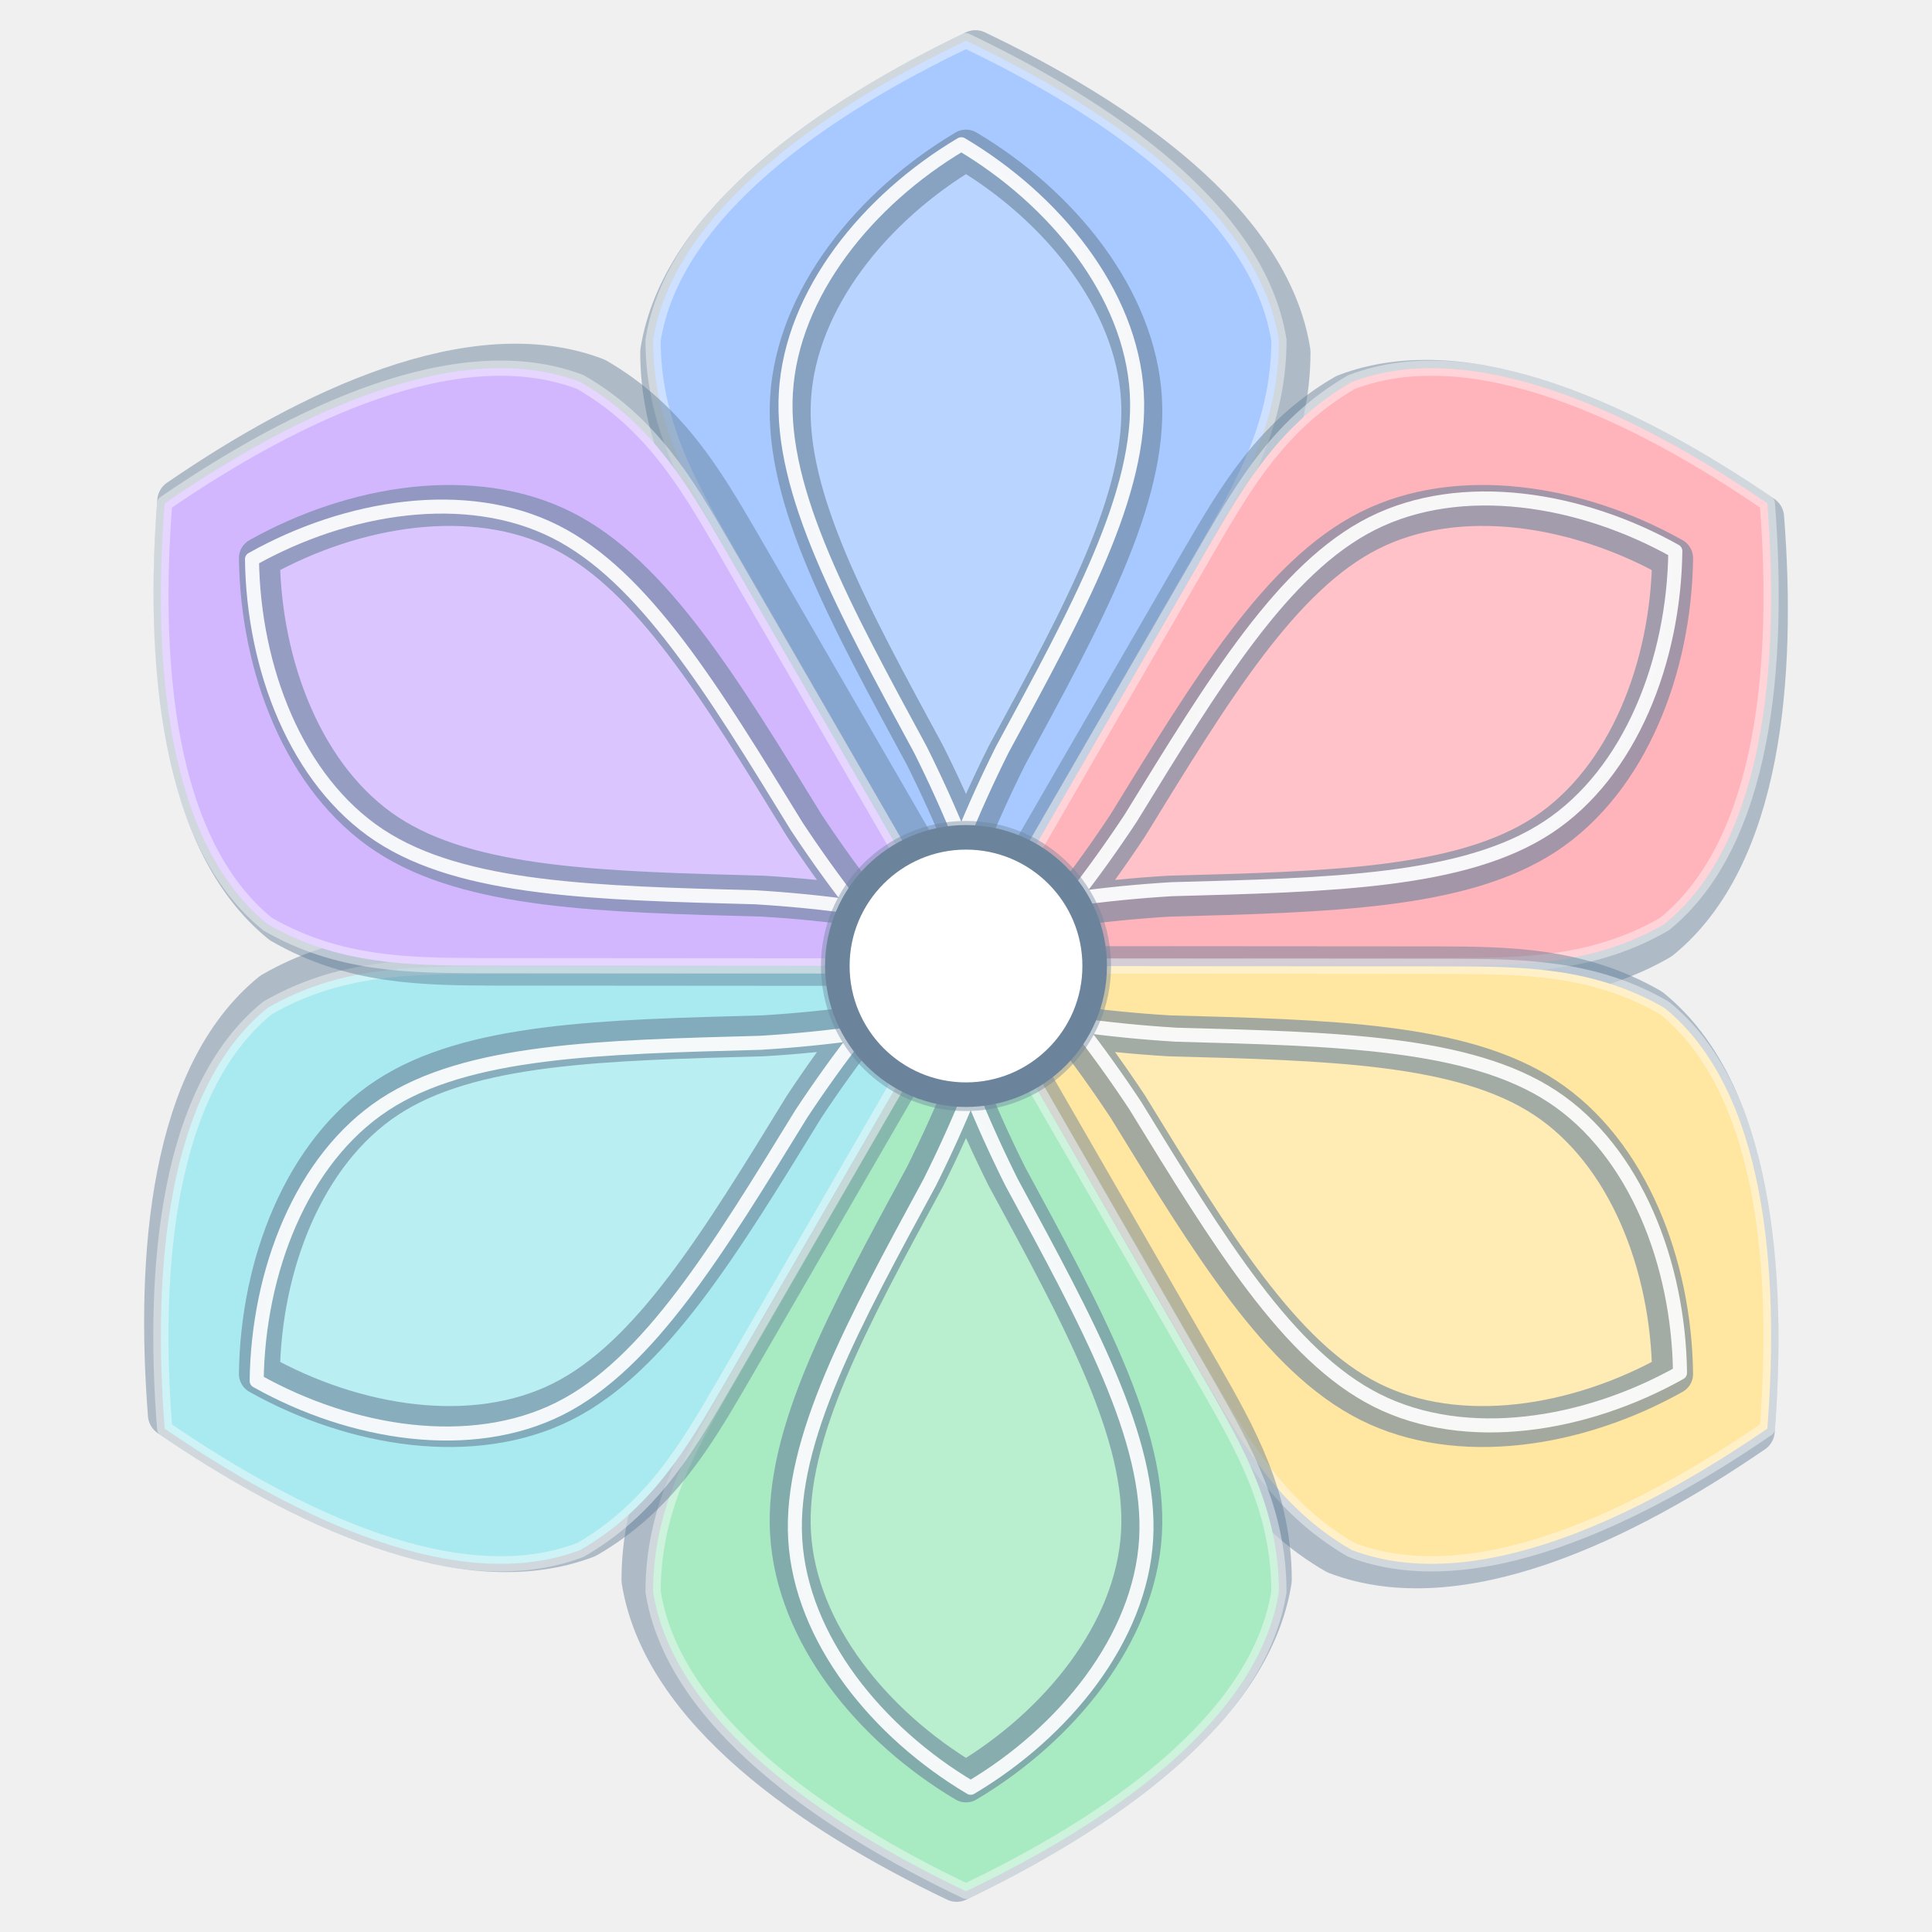
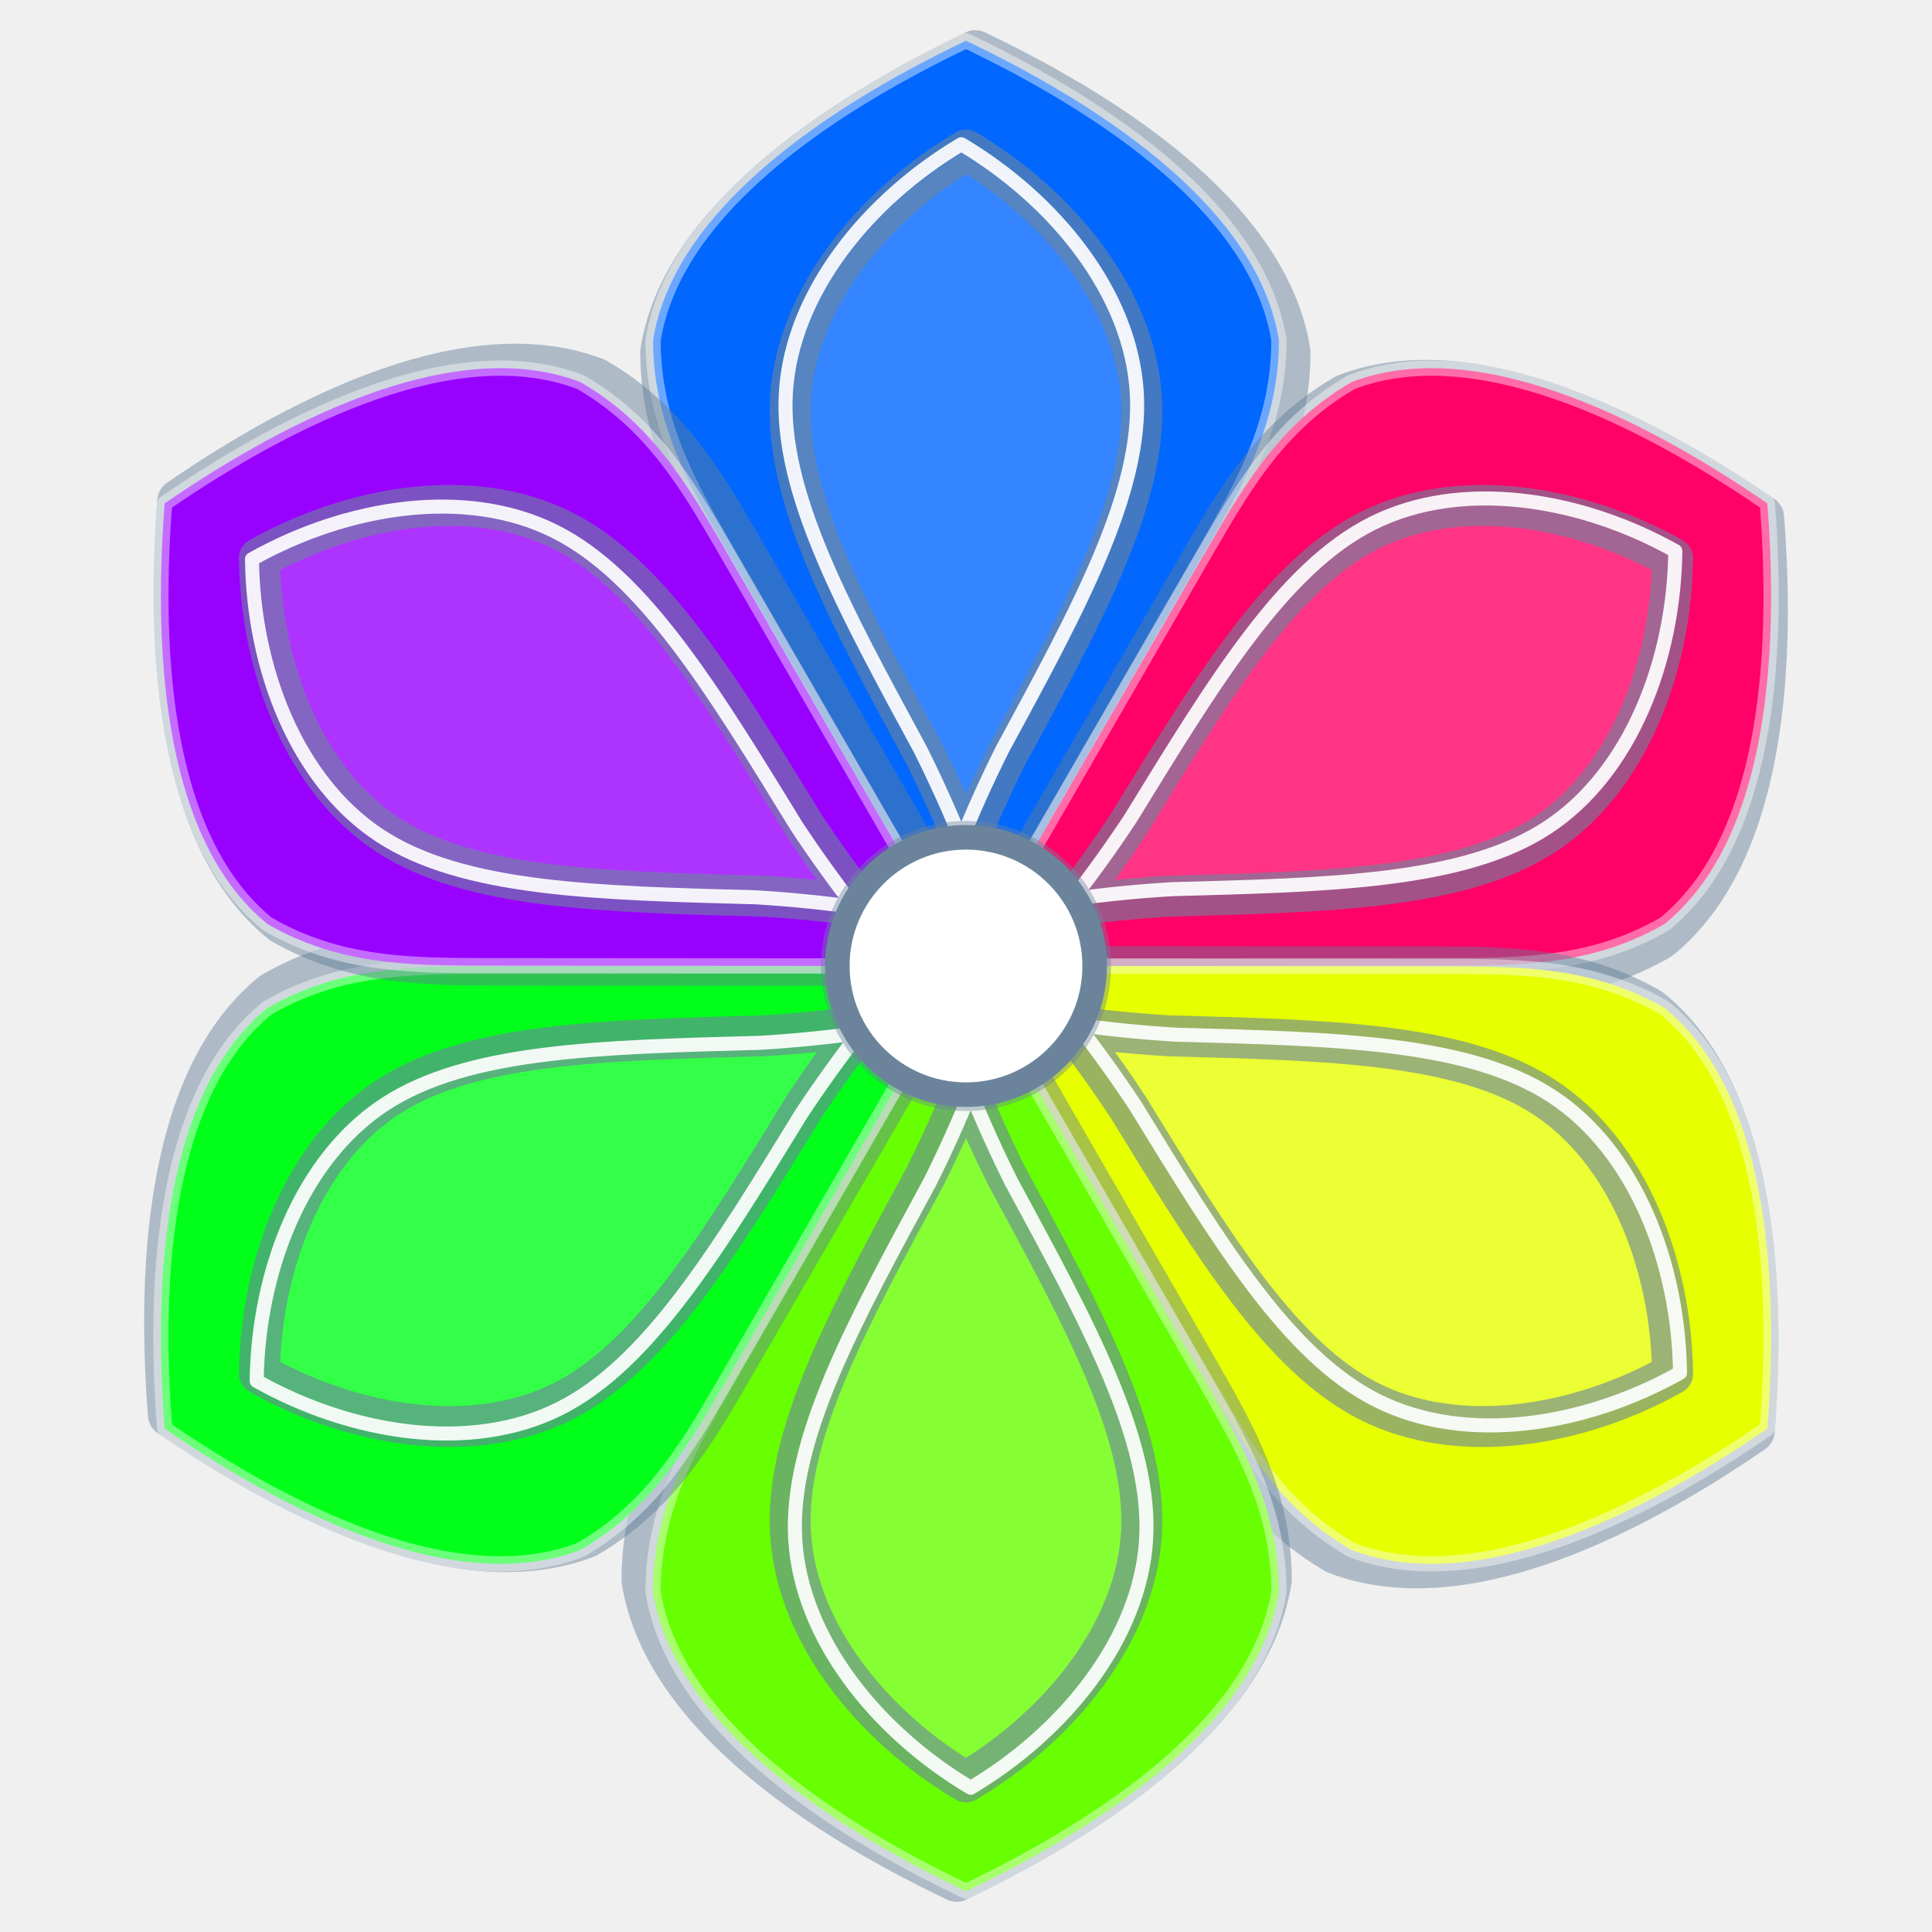
<svg xmlns="http://www.w3.org/2000/svg" viewBox="0 0 1024 1024" fill="none">
  <g transform="translate(512 512) scale(31) translate(-16 -16)">
    <g stroke-linecap="round" stroke-linejoin="round">
      <path d="M16 0.18 C13.55 1.35 11 3.1 10.65 5.3 C10.65 6.7 11.25 7.75 11.85 8.8 L16 16 L20.15 8.8 C20.75 7.75 21.35 6.7 21.35 5.3 C21 3.1 18.45 1.35 16 0.18 Z" fill="none" stroke="#617C96" stroke-opacity="0.46" stroke-width="0.76" transform="translate(0.16 0.2)" />
-       <path fill="#A8C9FF" stroke="#FFFFFF" stroke-opacity="0.42" stroke-width="0.26" d="M16 0.18 C13.55 1.35 11 3.1 10.65 5.3 C10.65 6.7 11.25 7.75 11.85 8.8 L16 16 L20.15 8.8 C20.75 7.75 21.35 6.7 21.35 5.3 C21 3.1 18.45 1.35 16 0.18 Z" />
+       <path fill="#0167FF" stroke="#FFFFFF" stroke-opacity="0.42" stroke-width="0.26" d="M16 0.18 C13.55 1.35 11 3.1 10.65 5.3 C10.65 6.7 11.25 7.75 11.85 8.8 L16 16 L20.15 8.8 C20.75 7.75 21.35 6.7 21.35 5.3 C21 3.1 18.45 1.35 16 0.18 Z" />
      <path fill="#FFFFFF" fill-opacity="0.2" stroke="#6B849C" stroke-opacity="0.62" stroke-width="0.7" d="M16 2.05 C14.4 3 13.1 4.6 13 6.3 C12.9 8 14 10 15.3 12.4 C15.55 12.9 15.8 13.45 16 13.95 C16.2 13.45 16.45 12.9 16.7 12.4 C18 10 19.1 8 19 6.3 C18.9 4.6 17.6 3 16 2.05 Z" />
      <path fill="none" stroke="#FFFFFF" stroke-opacity="0.92" stroke-width="0.24" d="M16 2.05 C14.4 3 13.1 4.6 13 6.3 C12.9 8 14 10 15.3 12.4 C15.55 12.9 15.8 13.45 16 13.95 C16.2 13.45 16.45 12.9 16.7 12.4 C18 10 19.1 8 19 6.3 C18.9 4.6 17.6 3 16 2.05 Z" transform="translate(-0.08 -0.1)" />
    </g>
    <g transform="rotate(60 16 16)" stroke-linecap="round" stroke-linejoin="round">
      <path d="M16 0.18 C13.55 1.35 11 3.1 10.65 5.3 C10.65 6.7 11.25 7.75 11.85 8.8 L16 16 L20.15 8.8 C20.75 7.75 21.35 6.7 21.35 5.3 C21 3.1 18.45 1.35 16 0.18 Z" fill="none" stroke="#617C96" stroke-opacity="0.46" stroke-width="0.76" transform="translate(0.16 0.2)" />
-       <path fill="#FFB3BA" stroke="#FFFFFF" stroke-opacity="0.42" stroke-width="0.26" d="M16 0.18 C13.55 1.35 11 3.1 10.65 5.3 C10.65 6.7 11.25 7.75 11.85 8.8 L16 16 L20.15 8.8 C20.75 7.75 21.35 6.7 21.35 5.3 C21 3.1 18.45 1.35 16 0.18 Z" />
+       <path fill="#FF0167" stroke="#FFFFFF" stroke-opacity="0.42" stroke-width="0.26" d="M16 0.18 C13.55 1.35 11 3.1 10.65 5.3 C10.65 6.7 11.25 7.75 11.85 8.8 L16 16 L20.15 8.8 C20.75 7.75 21.35 6.7 21.35 5.3 C21 3.1 18.45 1.35 16 0.18 Z" />
      <path fill="#FFFFFF" fill-opacity="0.2" stroke="#6B849C" stroke-opacity="0.62" stroke-width="0.7" d="M16 2.05 C14.4 3 13.1 4.6 13 6.3 C12.9 8 14 10 15.3 12.4 C15.55 12.9 15.8 13.45 16 13.95 C16.2 13.45 16.45 12.9 16.7 12.4 C18 10 19.1 8 19 6.3 C18.9 4.6 17.6 3 16 2.05 Z" />
      <path fill="none" stroke="#FFFFFF" stroke-opacity="0.92" stroke-width="0.24" d="M16 2.05 C14.4 3 13.1 4.6 13 6.3 C12.9 8 14 10 15.3 12.4 C15.55 12.9 15.8 13.45 16 13.95 C16.2 13.45 16.45 12.9 16.7 12.4 C18 10 19.1 8 19 6.3 C18.9 4.6 17.6 3 16 2.05 Z" transform="translate(-0.08 -0.1)" />
    </g>
    <g transform="rotate(120 16 16)" stroke-linecap="round" stroke-linejoin="round">
      <path d="M16 0.18 C13.55 1.35 11 3.1 10.65 5.3 C10.65 6.7 11.25 7.75 11.85 8.8 L16 16 L20.15 8.8 C20.75 7.75 21.35 6.7 21.35 5.3 C21 3.1 18.45 1.35 16 0.18 Z" fill="none" stroke="#617C96" stroke-opacity="0.46" stroke-width="0.76" transform="translate(0.16 0.2)" />
-       <path fill="#FFE6A1" stroke="#FFFFFF" stroke-opacity="0.42" stroke-width="0.26" d="M16 0.18 C13.55 1.35 11 3.1 10.65 5.3 C10.65 6.7 11.25 7.75 11.85 8.8 L16 16 L20.15 8.8 C20.75 7.75 21.35 6.7 21.35 5.3 C21 3.1 18.45 1.35 16 0.18 Z" />
+       <path fill="#E6FF01" stroke="#FFFFFF" stroke-opacity="0.42" stroke-width="0.26" d="M16 0.18 C13.55 1.35 11 3.1 10.65 5.3 C10.65 6.7 11.25 7.75 11.85 8.8 L16 16 L20.15 8.8 C20.75 7.75 21.35 6.7 21.35 5.3 C21 3.1 18.45 1.35 16 0.18 Z" />
      <path fill="#FFFFFF" fill-opacity="0.2" stroke="#6B849C" stroke-opacity="0.62" stroke-width="0.7" d="M16 2.05 C14.4 3 13.1 4.6 13 6.3 C12.9 8 14 10 15.3 12.4 C15.55 12.9 15.8 13.45 16 13.95 C16.2 13.45 16.45 12.9 16.7 12.4 C18 10 19.1 8 19 6.3 C18.9 4.6 17.6 3 16 2.05 Z" />
      <path fill="none" stroke="#FFFFFF" stroke-opacity="0.92" stroke-width="0.24" d="M16 2.05 C14.4 3 13.1 4.6 13 6.3 C12.9 8 14 10 15.3 12.4 C15.55 12.9 15.8 13.45 16 13.95 C16.2 13.45 16.45 12.9 16.7 12.4 C18 10 19.1 8 19 6.3 C18.9 4.6 17.6 3 16 2.05 Z" transform="translate(-0.08 -0.1)" />
    </g>
    <g transform="rotate(180 16 16)" stroke-linecap="round" stroke-linejoin="round">
      <path d="M16 0.18 C13.55 1.35 11 3.1 10.65 5.3 C10.65 6.7 11.25 7.75 11.85 8.8 L16 16 L20.15 8.8 C20.75 7.75 21.35 6.7 21.35 5.3 C21 3.1 18.45 1.35 16 0.18 Z" fill="none" stroke="#617C96" stroke-opacity="0.46" stroke-width="0.76" transform="translate(0.16 0.2)" />
-       <path fill="#A8EBC2" stroke="#FFFFFF" stroke-opacity="0.42" stroke-width="0.26" d="M16 0.18 C13.55 1.35 11 3.1 10.65 5.3 C10.65 6.7 11.25 7.75 11.85 8.8 L16 16 L20.15 8.8 C20.75 7.75 21.35 6.7 21.35 5.3 C21 3.1 18.45 1.35 16 0.18 Z" />
+       <path fill="#67FF01" stroke="#FFFFFF" stroke-opacity="0.42" stroke-width="0.26" d="M16 0.18 C13.55 1.35 11 3.1 10.65 5.3 C10.65 6.7 11.25 7.75 11.85 8.8 L16 16 L20.15 8.8 C20.75 7.75 21.35 6.7 21.35 5.3 C21 3.1 18.45 1.35 16 0.18 Z" />
      <path fill="#FFFFFF" fill-opacity="0.2" stroke="#6B849C" stroke-opacity="0.62" stroke-width="0.7" d="M16 2.05 C14.4 3 13.1 4.6 13 6.3 C12.9 8 14 10 15.3 12.4 C15.55 12.9 15.8 13.45 16 13.95 C16.2 13.45 16.45 12.9 16.7 12.4 C18 10 19.1 8 19 6.3 C18.9 4.6 17.6 3 16 2.05 Z" />
      <path fill="none" stroke="#FFFFFF" stroke-opacity="0.92" stroke-width="0.24" d="M16 2.05 C14.4 3 13.1 4.6 13 6.3 C12.9 8 14 10 15.3 12.4 C15.55 12.9 15.8 13.45 16 13.95 C16.2 13.45 16.45 12.9 16.7 12.4 C18 10 19.1 8 19 6.3 C18.9 4.6 17.6 3 16 2.05 Z" transform="translate(-0.08 -0.1)" />
    </g>
    <g transform="rotate(240 16 16)" stroke-linecap="round" stroke-linejoin="round">
      <path d="M16 0.18 C13.55 1.35 11 3.1 10.65 5.3 C10.65 6.7 11.25 7.75 11.85 8.8 L16 16 L20.15 8.8 C20.75 7.75 21.35 6.7 21.35 5.3 C21 3.1 18.45 1.35 16 0.18 Z" fill="none" stroke="#617C96" stroke-opacity="0.46" stroke-width="0.76" transform="translate(0.16 0.2)" />
-       <path fill="#A8EAF0" stroke="#FFFFFF" stroke-opacity="0.42" stroke-width="0.26" d="M16 0.18 C13.55 1.35 11 3.1 10.65 5.3 C10.65 6.7 11.25 7.75 11.85 8.8 L16 16 L20.15 8.8 C20.75 7.75 21.35 6.7 21.35 5.3 C21 3.1 18.45 1.35 16 0.18 Z" />
+       <path fill="#01FF1A" stroke="#FFFFFF" stroke-opacity="0.42" stroke-width="0.26" d="M16 0.18 C13.55 1.35 11 3.1 10.65 5.3 C10.65 6.7 11.25 7.75 11.85 8.8 L16 16 L20.15 8.8 C20.75 7.75 21.35 6.7 21.35 5.3 C21 3.1 18.45 1.35 16 0.18 Z" />
      <path fill="#FFFFFF" fill-opacity="0.2" stroke="#6B849C" stroke-opacity="0.62" stroke-width="0.7" d="M16 2.05 C14.4 3 13.1 4.6 13 6.3 C12.9 8 14 10 15.3 12.4 C15.55 12.9 15.8 13.45 16 13.95 C16.2 13.45 16.45 12.9 16.7 12.4 C18 10 19.1 8 19 6.3 C18.9 4.6 17.6 3 16 2.05 Z" />
      <path fill="none" stroke="#FFFFFF" stroke-opacity="0.92" stroke-width="0.24" d="M16 2.05 C14.4 3 13.1 4.6 13 6.3 C12.9 8 14 10 15.3 12.4 C15.55 12.9 15.8 13.45 16 13.95 C16.2 13.45 16.45 12.9 16.7 12.4 C18 10 19.1 8 19 6.3 C18.9 4.6 17.6 3 16 2.05 Z" transform="translate(-0.08 -0.1)" />
    </g>
    <g transform="rotate(300 16 16)" stroke-linecap="round" stroke-linejoin="round">
      <path d="M16 0.18 C13.55 1.35 11 3.1 10.65 5.3 C10.65 6.7 11.25 7.75 11.85 8.8 L16 16 L20.15 8.8 C20.75 7.75 21.35 6.7 21.35 5.3 C21 3.1 18.45 1.35 16 0.18 Z" fill="none" stroke="#617C96" stroke-opacity="0.46" stroke-width="0.76" transform="translate(0.16 0.2)" />
-       <path fill="#D2B7FF" stroke="#FFFFFF" stroke-opacity="0.42" stroke-width="0.26" d="M16 0.18 C13.55 1.35 11 3.1 10.65 5.3 C10.65 6.7 11.25 7.75 11.85 8.8 L16 16 L20.15 8.8 C20.75 7.75 21.35 6.7 21.35 5.3 C21 3.1 18.45 1.35 16 0.18 Z" />
+       <path fill="#9901FF" stroke="#FFFFFF" stroke-opacity="0.42" stroke-width="0.26" d="M16 0.18 C13.55 1.35 11 3.1 10.65 5.3 C10.65 6.7 11.25 7.75 11.85 8.8 L16 16 L20.15 8.8 C20.75 7.75 21.35 6.7 21.35 5.3 C21 3.1 18.45 1.35 16 0.18 Z" />
      <path fill="#FFFFFF" fill-opacity="0.2" stroke="#6B849C" stroke-opacity="0.62" stroke-width="0.7" d="M16 2.05 C14.4 3 13.1 4.6 13 6.3 C12.9 8 14 10 15.3 12.4 C15.55 12.9 15.8 13.45 16 13.95 C16.2 13.45 16.45 12.9 16.7 12.4 C18 10 19.1 8 19 6.3 C18.9 4.6 17.6 3 16 2.05 Z" />
      <path fill="none" stroke="#FFFFFF" stroke-opacity="0.92" stroke-width="0.24" d="M16 2.05 C14.4 3 13.1 4.6 13 6.3 C12.9 8 14 10 15.3 12.4 C15.55 12.9 15.8 13.45 16 13.95 C16.2 13.45 16.45 12.9 16.7 12.4 C18 10 19.1 8 19 6.3 C18.9 4.6 17.6 3 16 2.05 Z" transform="translate(-0.08 -0.1)" />
    </g>
    <circle cx="16" cy="16" r="2.48" fill="#6B849C" fill-opacity="0.42" />
    <circle cx="16" cy="16" r="2.2" fill="#FFFFFF" stroke="#6B849C" stroke-width="0.42" />
    <circle cx="15.35" cy="15.35" r="0.42" fill="#FFFFFF" fill-opacity="0.72" />
  </g>
</svg>
